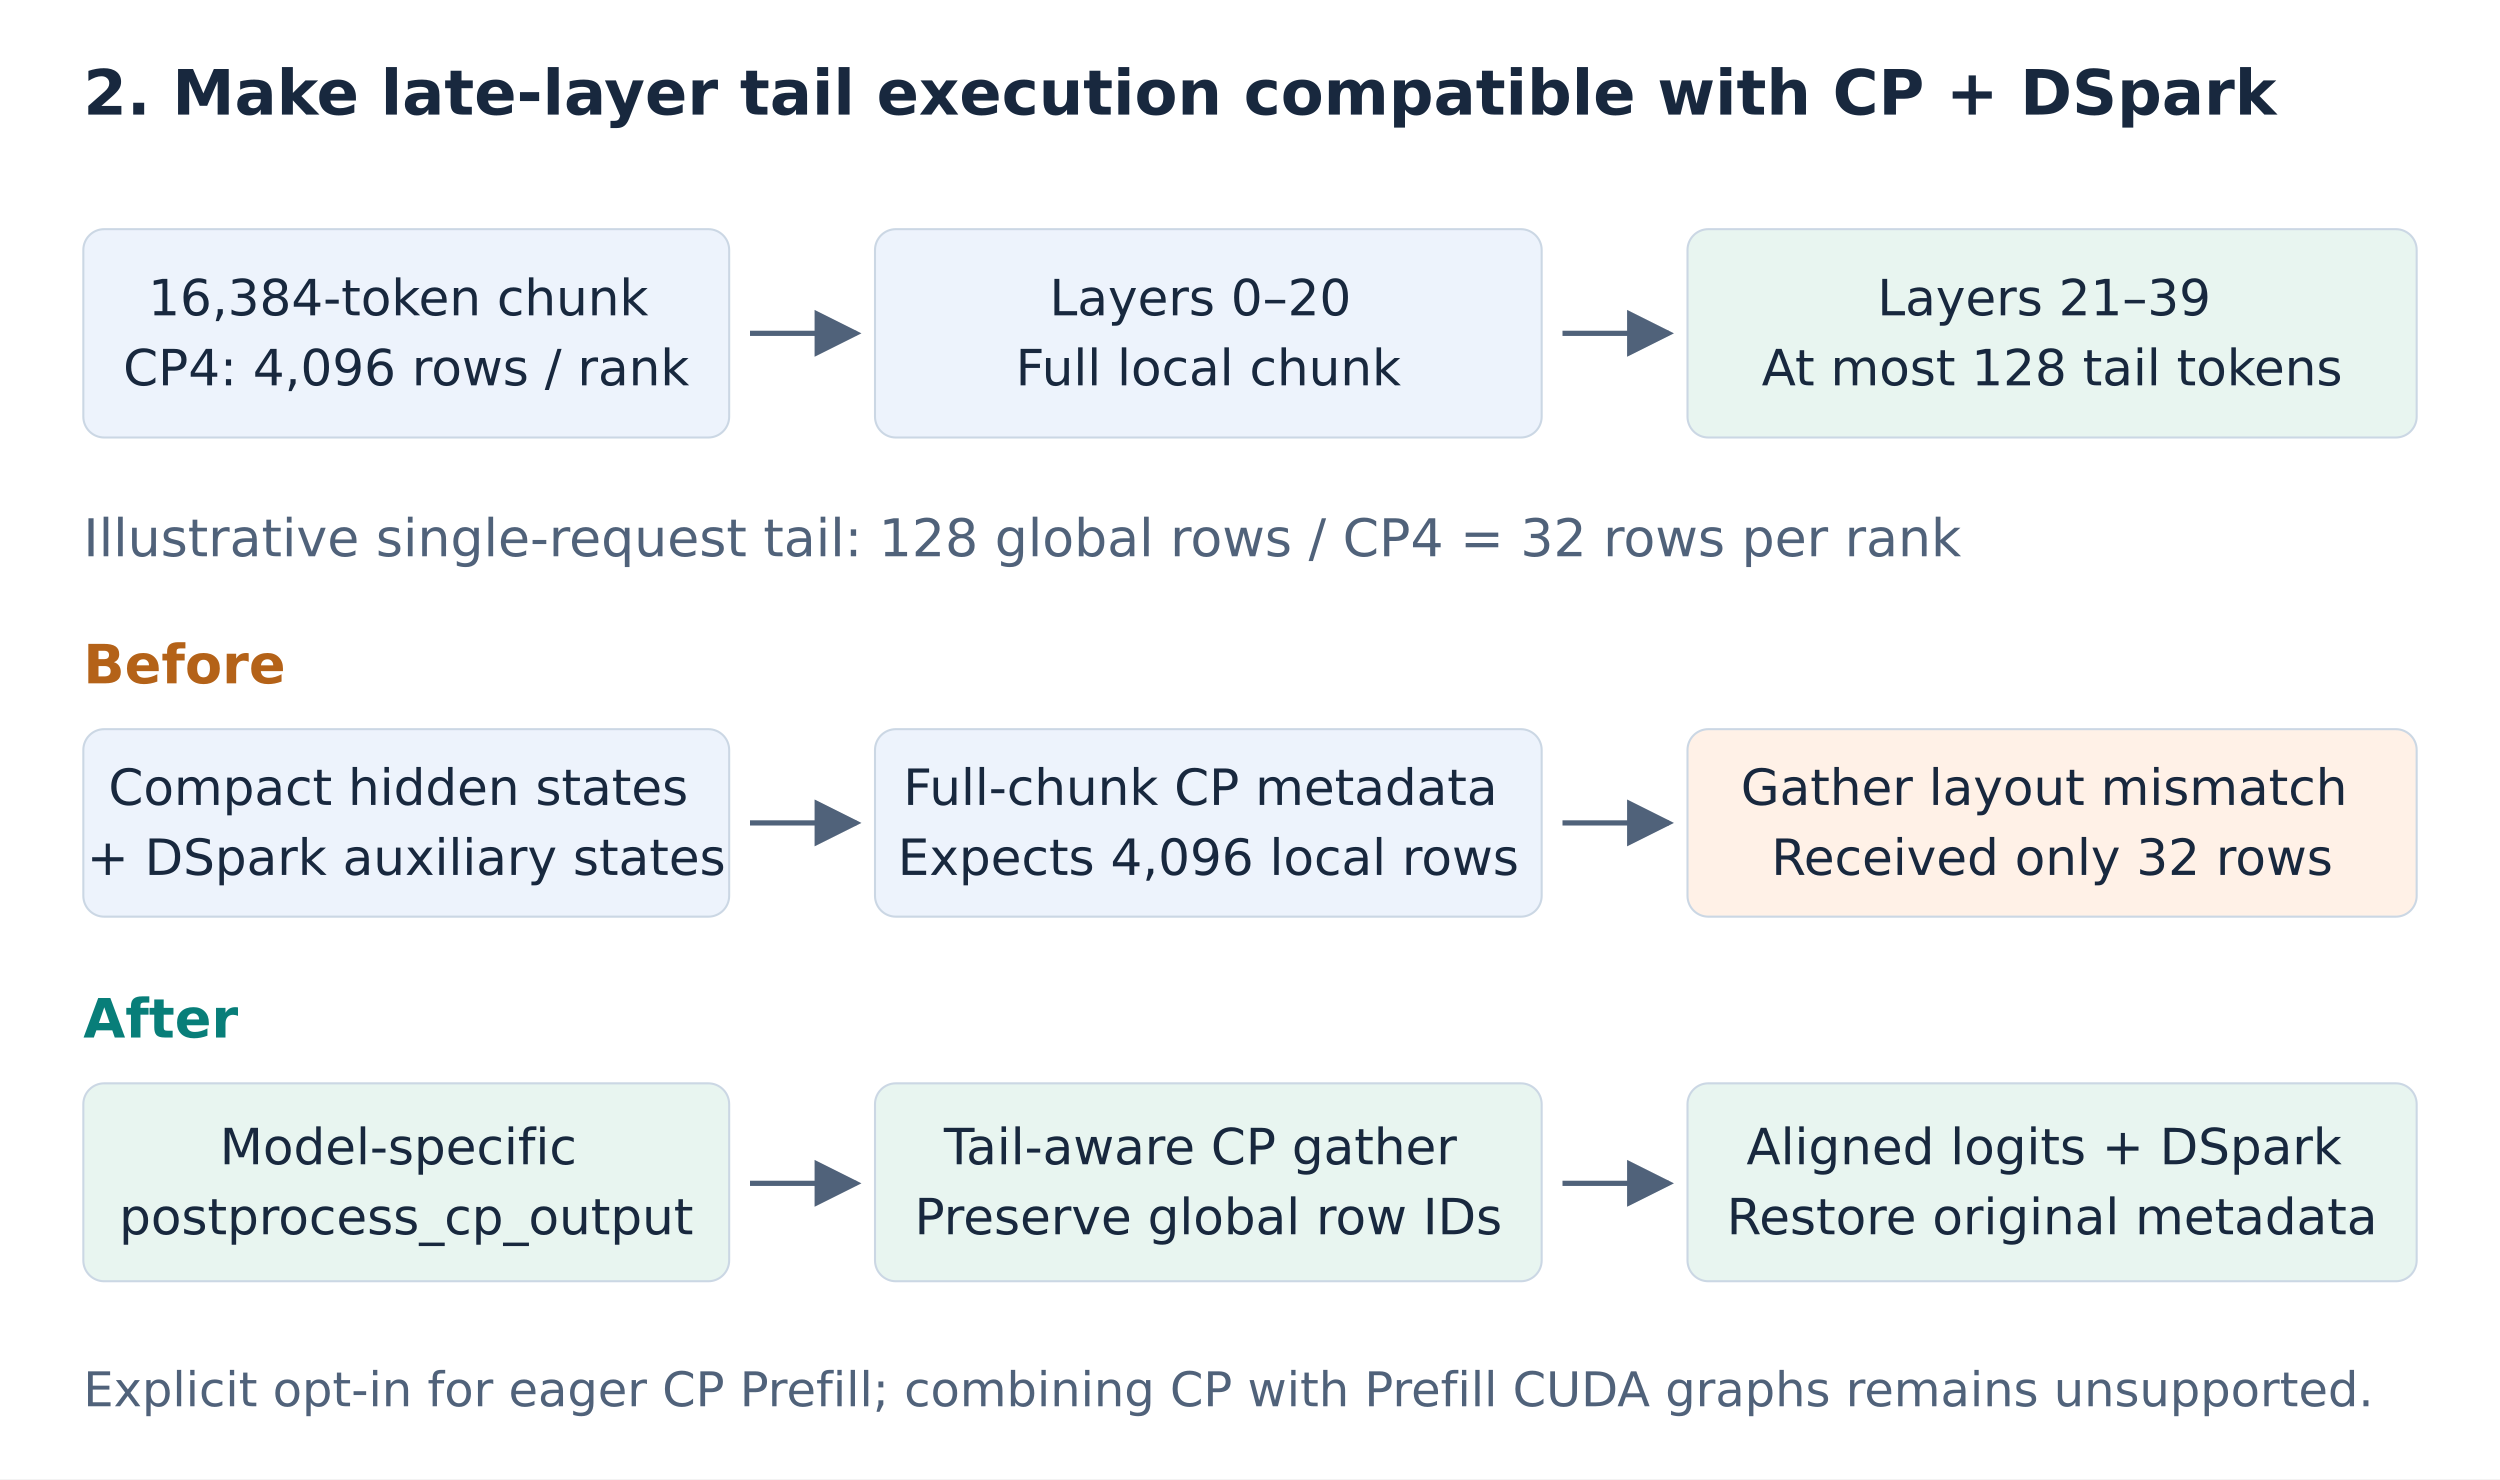
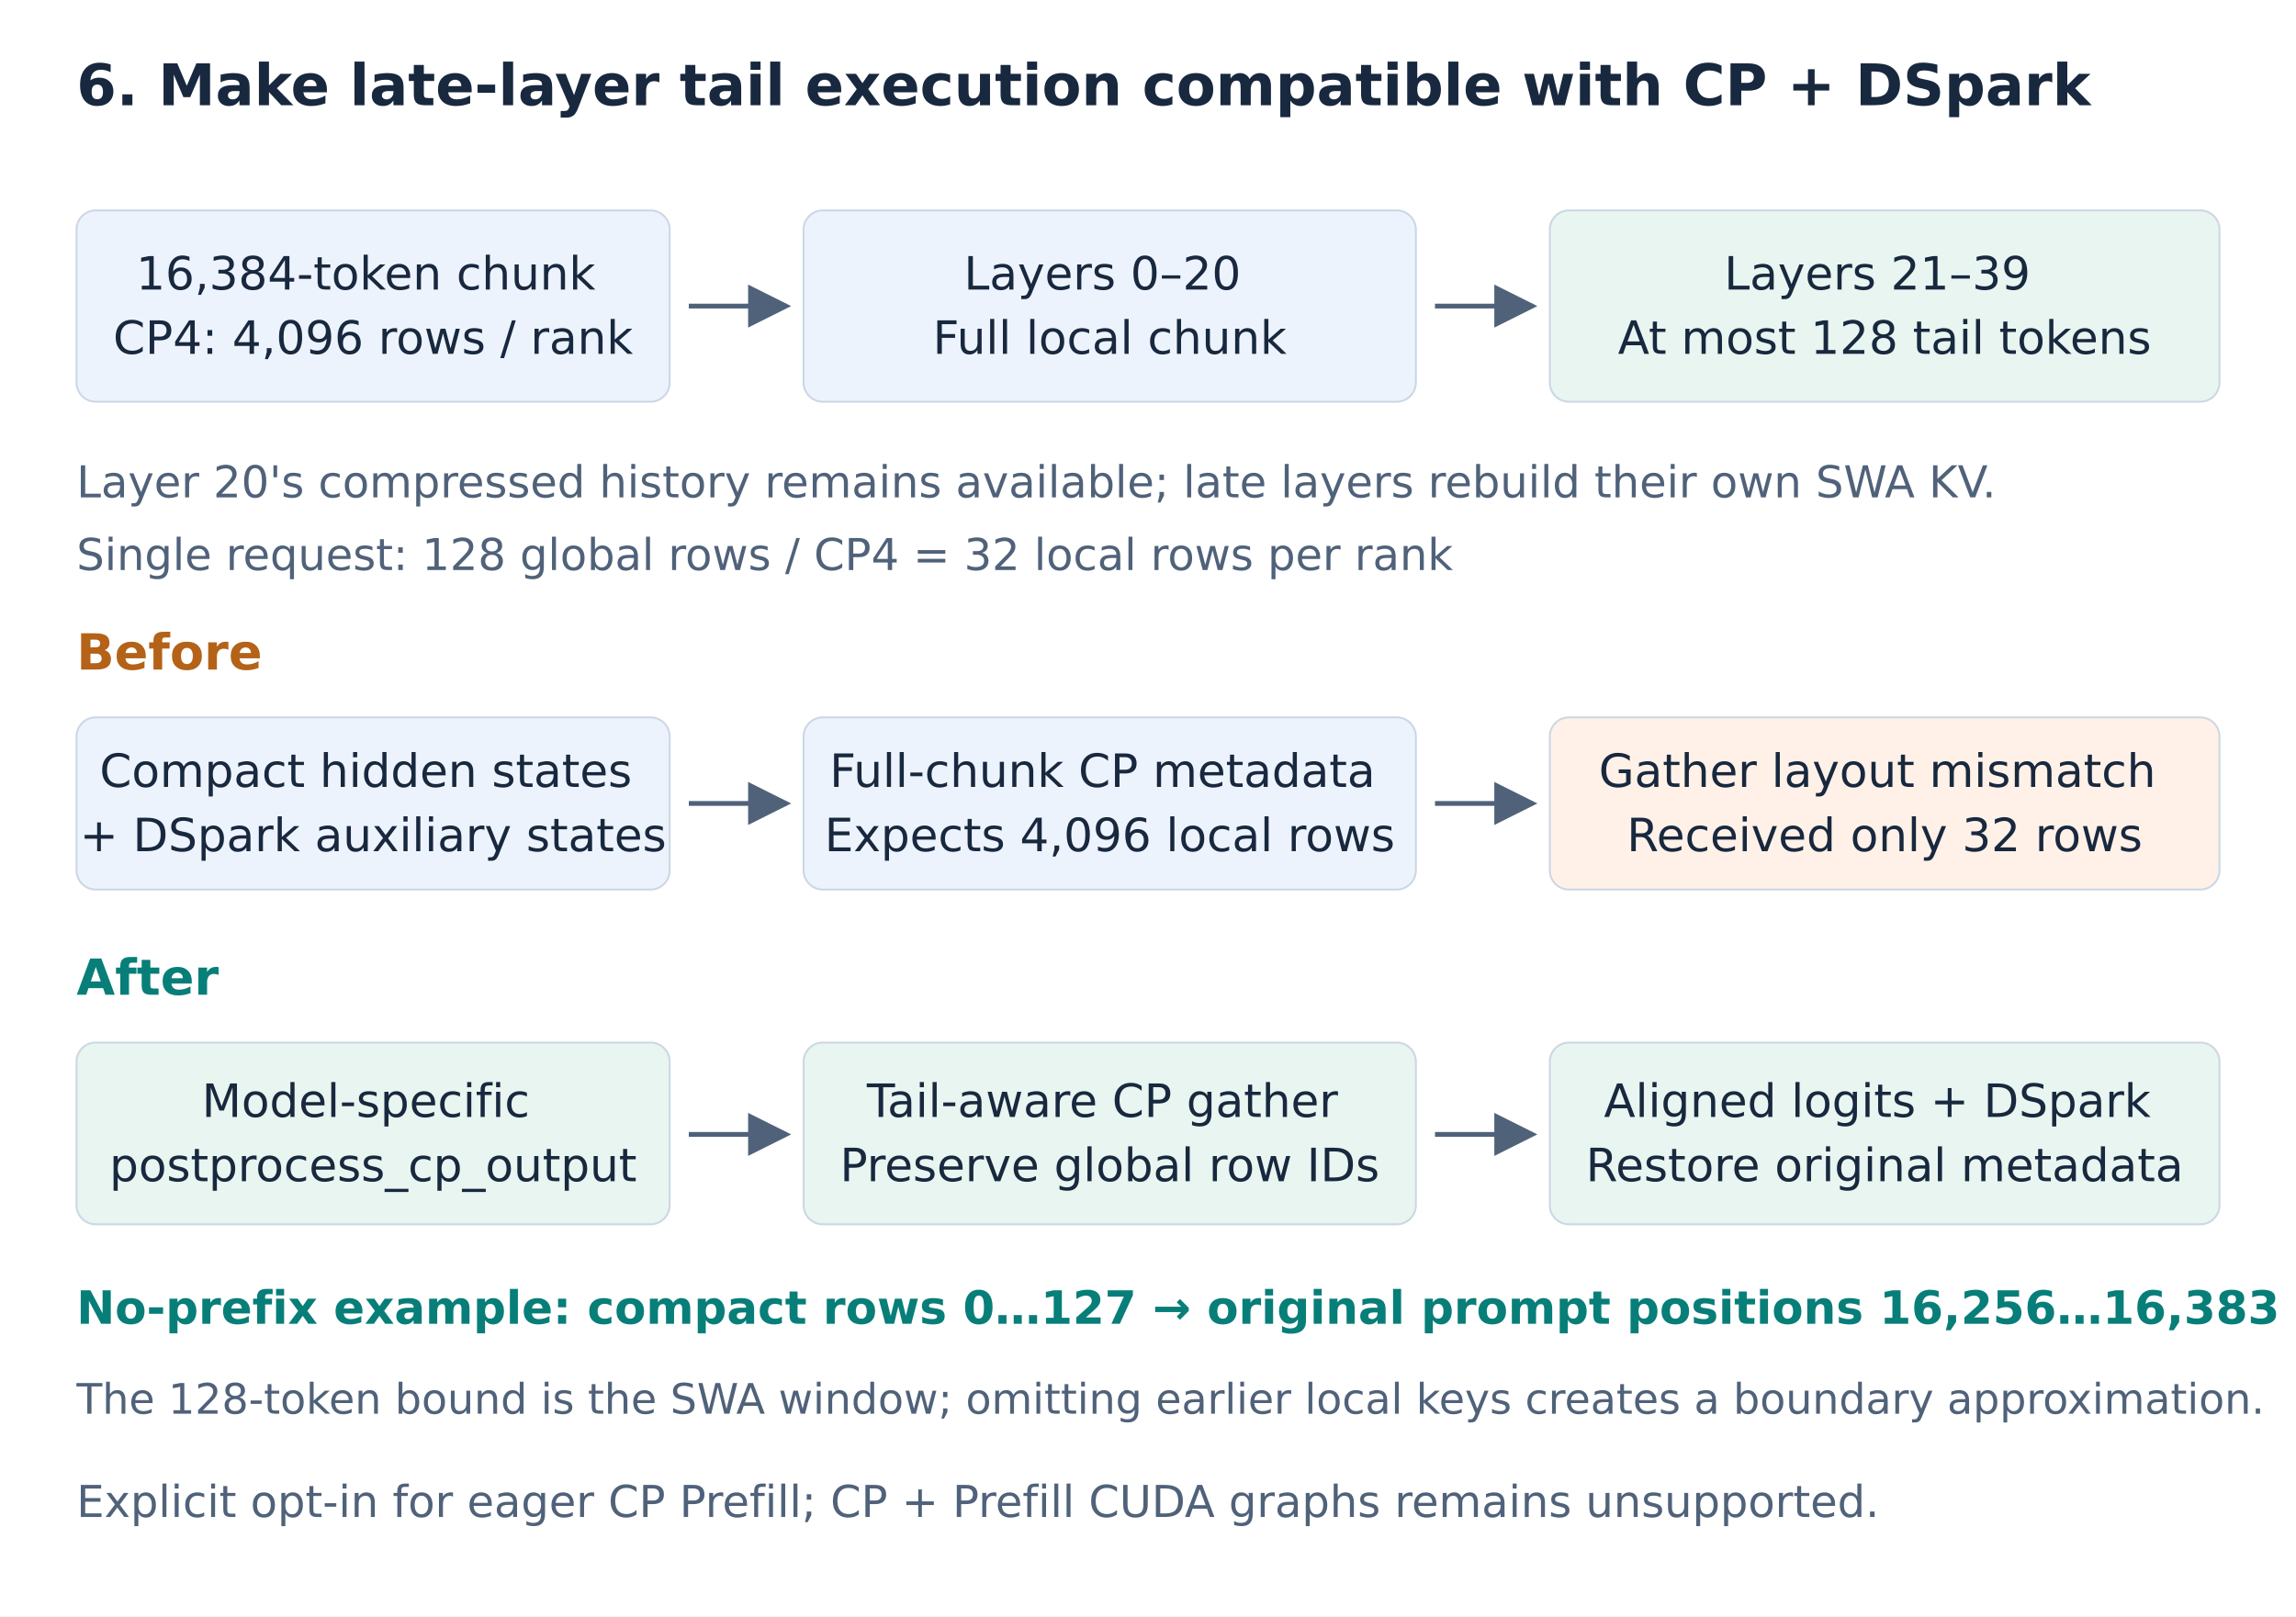
- <svg xmlns="http://www.w3.org/2000/svg" width="1200" height="710" viewBox="0 0 1200 710" role="img" aria-labelledby="title description">
+ <svg xmlns="http://www.w3.org/2000/svg" width="1200" height="845" viewBox="0 0 1200 845" role="img" aria-labelledby="title description">
  <defs>
    <marker id="arrow" markerWidth="9" markerHeight="9" refX="8" refY="4.5" orient="auto">
      <path d="M0,0 L9,4.5 L0,9 Z" fill="#50627a" />
    </marker>
  </defs>
-   <rect width="1200" height="710" fill="white" />
+   <rect width="1200" height="845" fill="white" />
  <g font-family="DejaVu Sans, Arial, sans-serif">
    <text x="40" y="55" font-size="30" fill="#18283e" font-weight="700" text-anchor="start">
-       <tspan x="40" dy="0">2. Make late-layer tail execution compatible with CP + DSpark</tspan>
+       <tspan x="40" dy="0">6. Make late-layer tail execution compatible with CP + DSpark</tspan>
    </text>
    <rect x="40" y="110" width="310" height="100" rx="10" fill="#edf3fc" stroke="#cbd7e4" />
    <text x="195.0" y="151.36" font-size="24" fill="#18283e" font-weight="400" text-anchor="middle">
      <tspan x="195.0" dy="0">16,384-token chunk</tspan>
      <tspan x="195.0" dy="33.6">CP4: 4,096 rows / rank</tspan>
    </text>
    <path d="M360,160 L411,160" stroke="#50627a" stroke-width="2.5" fill="none" marker-end="url(#arrow)" />
    <rect x="420" y="110" width="320" height="100" rx="10" fill="#edf3fc" stroke="#cbd7e4" />
    <text x="580.0" y="151.36" font-size="24" fill="#18283e" font-weight="400" text-anchor="middle">
      <tspan x="580.0" dy="0">Layers 0–20</tspan>
      <tspan x="580.0" dy="33.6">Full local chunk</tspan>
    </text>
    <path d="M750,160 L801,160" stroke="#50627a" stroke-width="2.5" fill="none" marker-end="url(#arrow)" />
    <rect x="810" y="110" width="350" height="100" rx="10" fill="#e8f5f0" stroke="#cbd7e4" />
    <text x="985.0" y="151.36" font-size="24" fill="#18283e" font-weight="400" text-anchor="middle">
      <tspan x="985.0" dy="0">Layers 21–39</tspan>
      <tspan x="985.0" dy="33.6">At most 128 tail tokens</tspan>
    </text>
-     <text x="40" y="267" font-size="25" fill="#50627a" font-weight="400" text-anchor="start">
-       <tspan x="40" dy="0">Illustrative single-request tail: 128 global rows / CP4 = 32 rows per rank</tspan>
+     <text x="40" y="260" font-size="23" fill="#50627a" font-weight="400" text-anchor="start">
+       <tspan x="40" dy="0">Layer 20's compressed history remains available; late layers rebuild their own SWA KV.</tspan>
    </text>
-     <text x="40" y="328" font-size="26" fill="#b46218" font-weight="700" text-anchor="start">
+     <text x="40" y="298" font-size="23" fill="#50627a" font-weight="400" text-anchor="start">
+       <tspan x="40" dy="0">Single request: 128 global rows / CP4 = 32 local rows per rank</tspan>
+     </text>
+     <text x="40" y="350" font-size="26" fill="#b46218" font-weight="700" text-anchor="start">
      <tspan x="40" dy="0">Before</tspan>
    </text>
-     <rect x="40" y="350" width="310" height="90" rx="10" fill="#edf3fc" stroke="#cbd7e4" />
-     <text x="195.0" y="386.36" font-size="24" fill="#18283e" font-weight="400" text-anchor="middle">
+     <rect x="40" y="375" width="310" height="90" rx="10" fill="#edf3fc" stroke="#cbd7e4" />
+     <text x="195.0" y="411.36" font-size="24" fill="#18283e" font-weight="400" text-anchor="middle">
      <tspan x="195.0" dy="0">Compact hidden states</tspan>
      <tspan x="195.0" dy="33.6">+ DSpark auxiliary states</tspan>
    </text>
-     <path d="M360,395 L411,395" stroke="#50627a" stroke-width="2.5" fill="none" marker-end="url(#arrow)" />
-     <rect x="420" y="350" width="320" height="90" rx="10" fill="#edf3fc" stroke="#cbd7e4" />
-     <text x="580.0" y="386.36" font-size="24" fill="#18283e" font-weight="400" text-anchor="middle">
+     <path d="M360,420 L411,420" stroke="#50627a" stroke-width="2.5" fill="none" marker-end="url(#arrow)" />
+     <rect x="420" y="375" width="320" height="90" rx="10" fill="#edf3fc" stroke="#cbd7e4" />
+     <text x="580.0" y="411.36" font-size="24" fill="#18283e" font-weight="400" text-anchor="middle">
      <tspan x="580.0" dy="0">Full-chunk CP metadata</tspan>
      <tspan x="580.0" dy="33.6">Expects 4,096 local rows</tspan>
    </text>
-     <path d="M750,395 L801,395" stroke="#50627a" stroke-width="2.5" fill="none" marker-end="url(#arrow)" />
-     <rect x="810" y="350" width="350" height="90" rx="10" fill="#fff1e7" stroke="#cbd7e4" />
-     <text x="985.0" y="386.36" font-size="24" fill="#18283e" font-weight="400" text-anchor="middle">
+     <path d="M750,420 L801,420" stroke="#50627a" stroke-width="2.5" fill="none" marker-end="url(#arrow)" />
+     <rect x="810" y="375" width="350" height="90" rx="10" fill="#fff1e7" stroke="#cbd7e4" />
+     <text x="985.0" y="411.36" font-size="24" fill="#18283e" font-weight="400" text-anchor="middle">
      <tspan x="985.0" dy="0">Gather layout mismatch</tspan>
      <tspan x="985.0" dy="33.6">Received only 32 rows</tspan>
    </text>
-     <text x="40" y="498" font-size="26" fill="#087e79" font-weight="700" text-anchor="start">
+     <text x="40" y="520" font-size="26" fill="#087e79" font-weight="700" text-anchor="start">
      <tspan x="40" dy="0">After</tspan>
    </text>
-     <rect x="40" y="520" width="310" height="95" rx="10" fill="#e8f5f0" stroke="#cbd7e4" />
-     <text x="195.0" y="558.86" font-size="24" fill="#18283e" font-weight="400" text-anchor="middle">
+     <rect x="40" y="545" width="310" height="95" rx="10" fill="#e8f5f0" stroke="#cbd7e4" />
+     <text x="195.0" y="583.86" font-size="24" fill="#18283e" font-weight="400" text-anchor="middle">
      <tspan x="195.0" dy="0">Model-specific</tspan>
      <tspan x="195.0" dy="33.6">postprocess_cp_output</tspan>
    </text>
-     <path d="M360,568 L411,568" stroke="#50627a" stroke-width="2.5" fill="none" marker-end="url(#arrow)" />
-     <rect x="420" y="520" width="320" height="95" rx="10" fill="#e8f5f0" stroke="#cbd7e4" />
-     <text x="580.0" y="558.86" font-size="24" fill="#18283e" font-weight="400" text-anchor="middle">
+     <path d="M360,593 L411,593" stroke="#50627a" stroke-width="2.5" fill="none" marker-end="url(#arrow)" />
+     <rect x="420" y="545" width="320" height="95" rx="10" fill="#e8f5f0" stroke="#cbd7e4" />
+     <text x="580.0" y="583.86" font-size="24" fill="#18283e" font-weight="400" text-anchor="middle">
      <tspan x="580.0" dy="0">Tail-aware CP gather</tspan>
      <tspan x="580.0" dy="33.6">Preserve global row IDs</tspan>
    </text>
-     <path d="M750,568 L801,568" stroke="#50627a" stroke-width="2.5" fill="none" marker-end="url(#arrow)" />
-     <rect x="810" y="520" width="350" height="95" rx="10" fill="#e8f5f0" stroke="#cbd7e4" />
-     <text x="985.0" y="558.86" font-size="24" fill="#18283e" font-weight="400" text-anchor="middle">
+     <path d="M750,593 L801,593" stroke="#50627a" stroke-width="2.5" fill="none" marker-end="url(#arrow)" />
+     <rect x="810" y="545" width="350" height="95" rx="10" fill="#e8f5f0" stroke="#cbd7e4" />
+     <text x="985.0" y="583.86" font-size="24" fill="#18283e" font-weight="400" text-anchor="middle">
      <tspan x="985.0" dy="0">Aligned logits + DSpark</tspan>
      <tspan x="985.0" dy="33.6">Restore original metadata</tspan>
    </text>
-     <text x="40" y="675" font-size="23" fill="#50627a" font-weight="400" text-anchor="start">
-       <tspan x="40" dy="0">Explicit opt-in for eager CP Prefill; combining CP with Prefill CUDA graphs remains unsupported.</tspan>
+     <text x="40" y="692" font-size="24" fill="#087e79" font-weight="600" text-anchor="start">
+       <tspan x="40" dy="0">No-prefix example: compact rows 0…127 → original prompt positions 16,256…16,383</tspan>
+     </text>
+     <text x="40" y="739" font-size="22" fill="#50627a" font-weight="400" text-anchor="start">
+       <tspan x="40" dy="0">The 128-token bound is the SWA window; omitting earlier local keys creates a boundary approximation.</tspan>
+     </text>
+     <text x="40" y="793" font-size="23" fill="#50627a" font-weight="400" text-anchor="start">
+       <tspan x="40" dy="0">Explicit opt-in for eager CP Prefill; CP + Prefill CUDA graphs remains unsupported.</tspan>
    </text>
  </g>
</svg>
